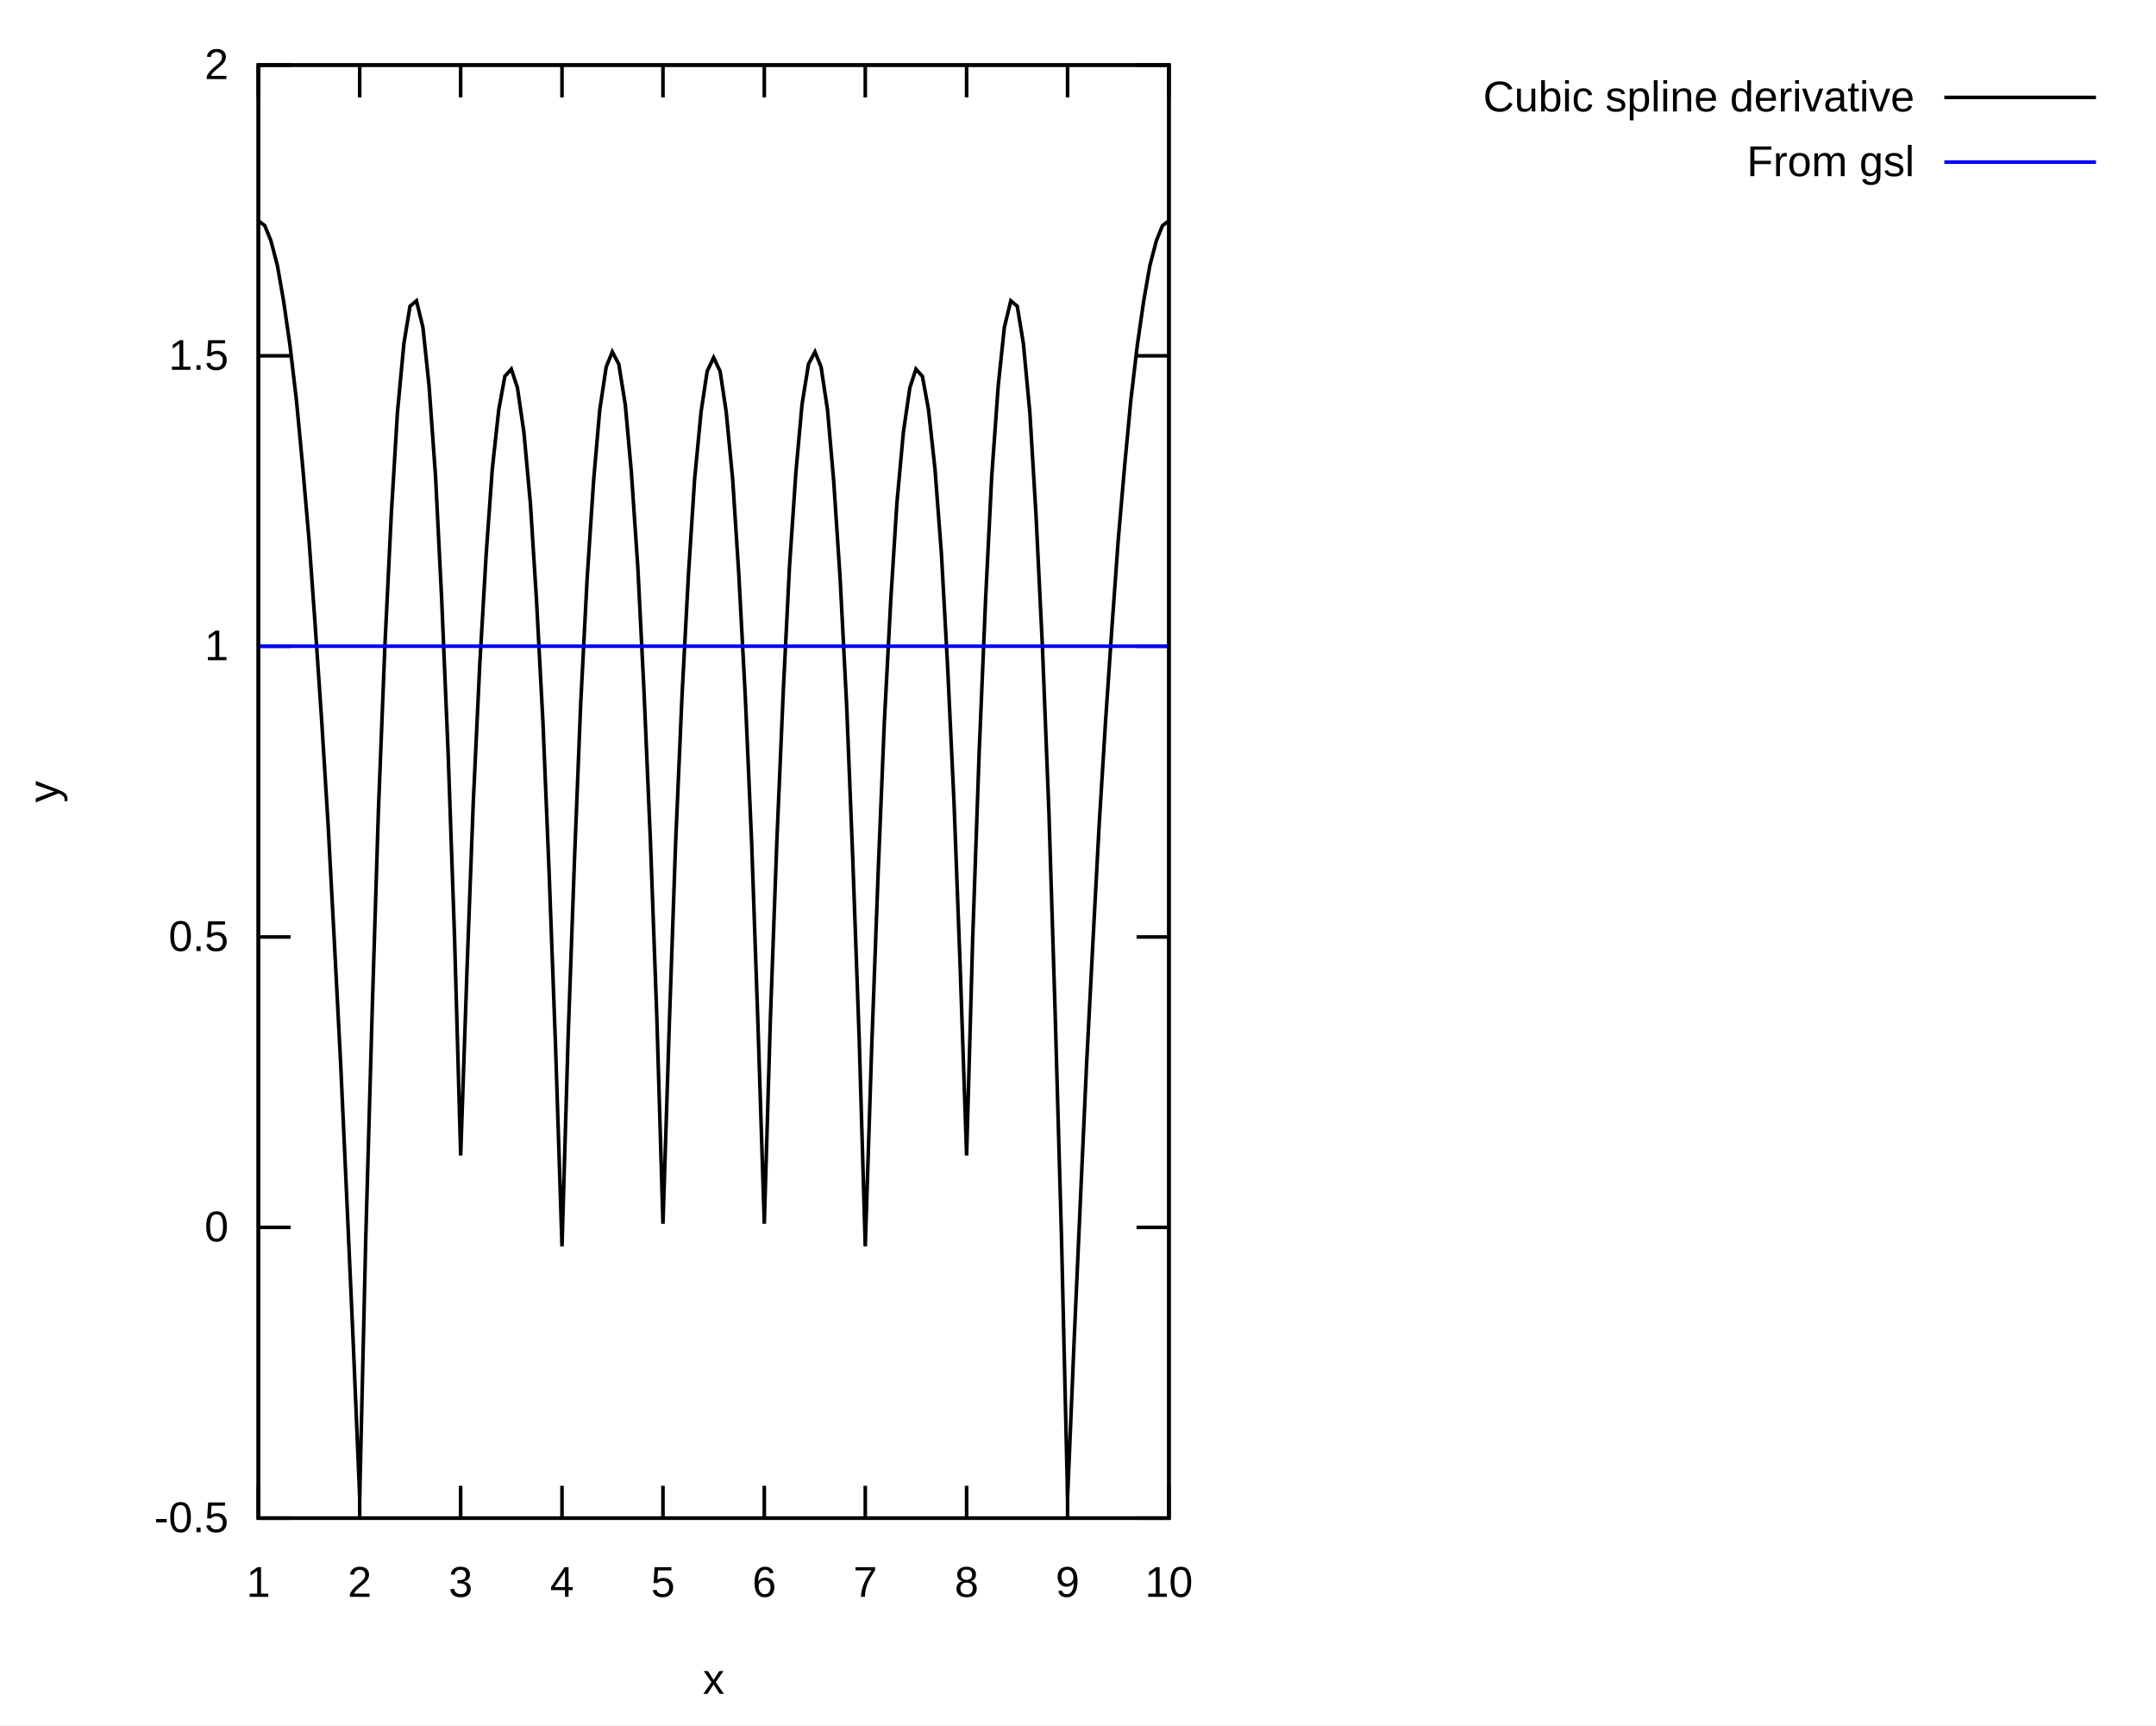
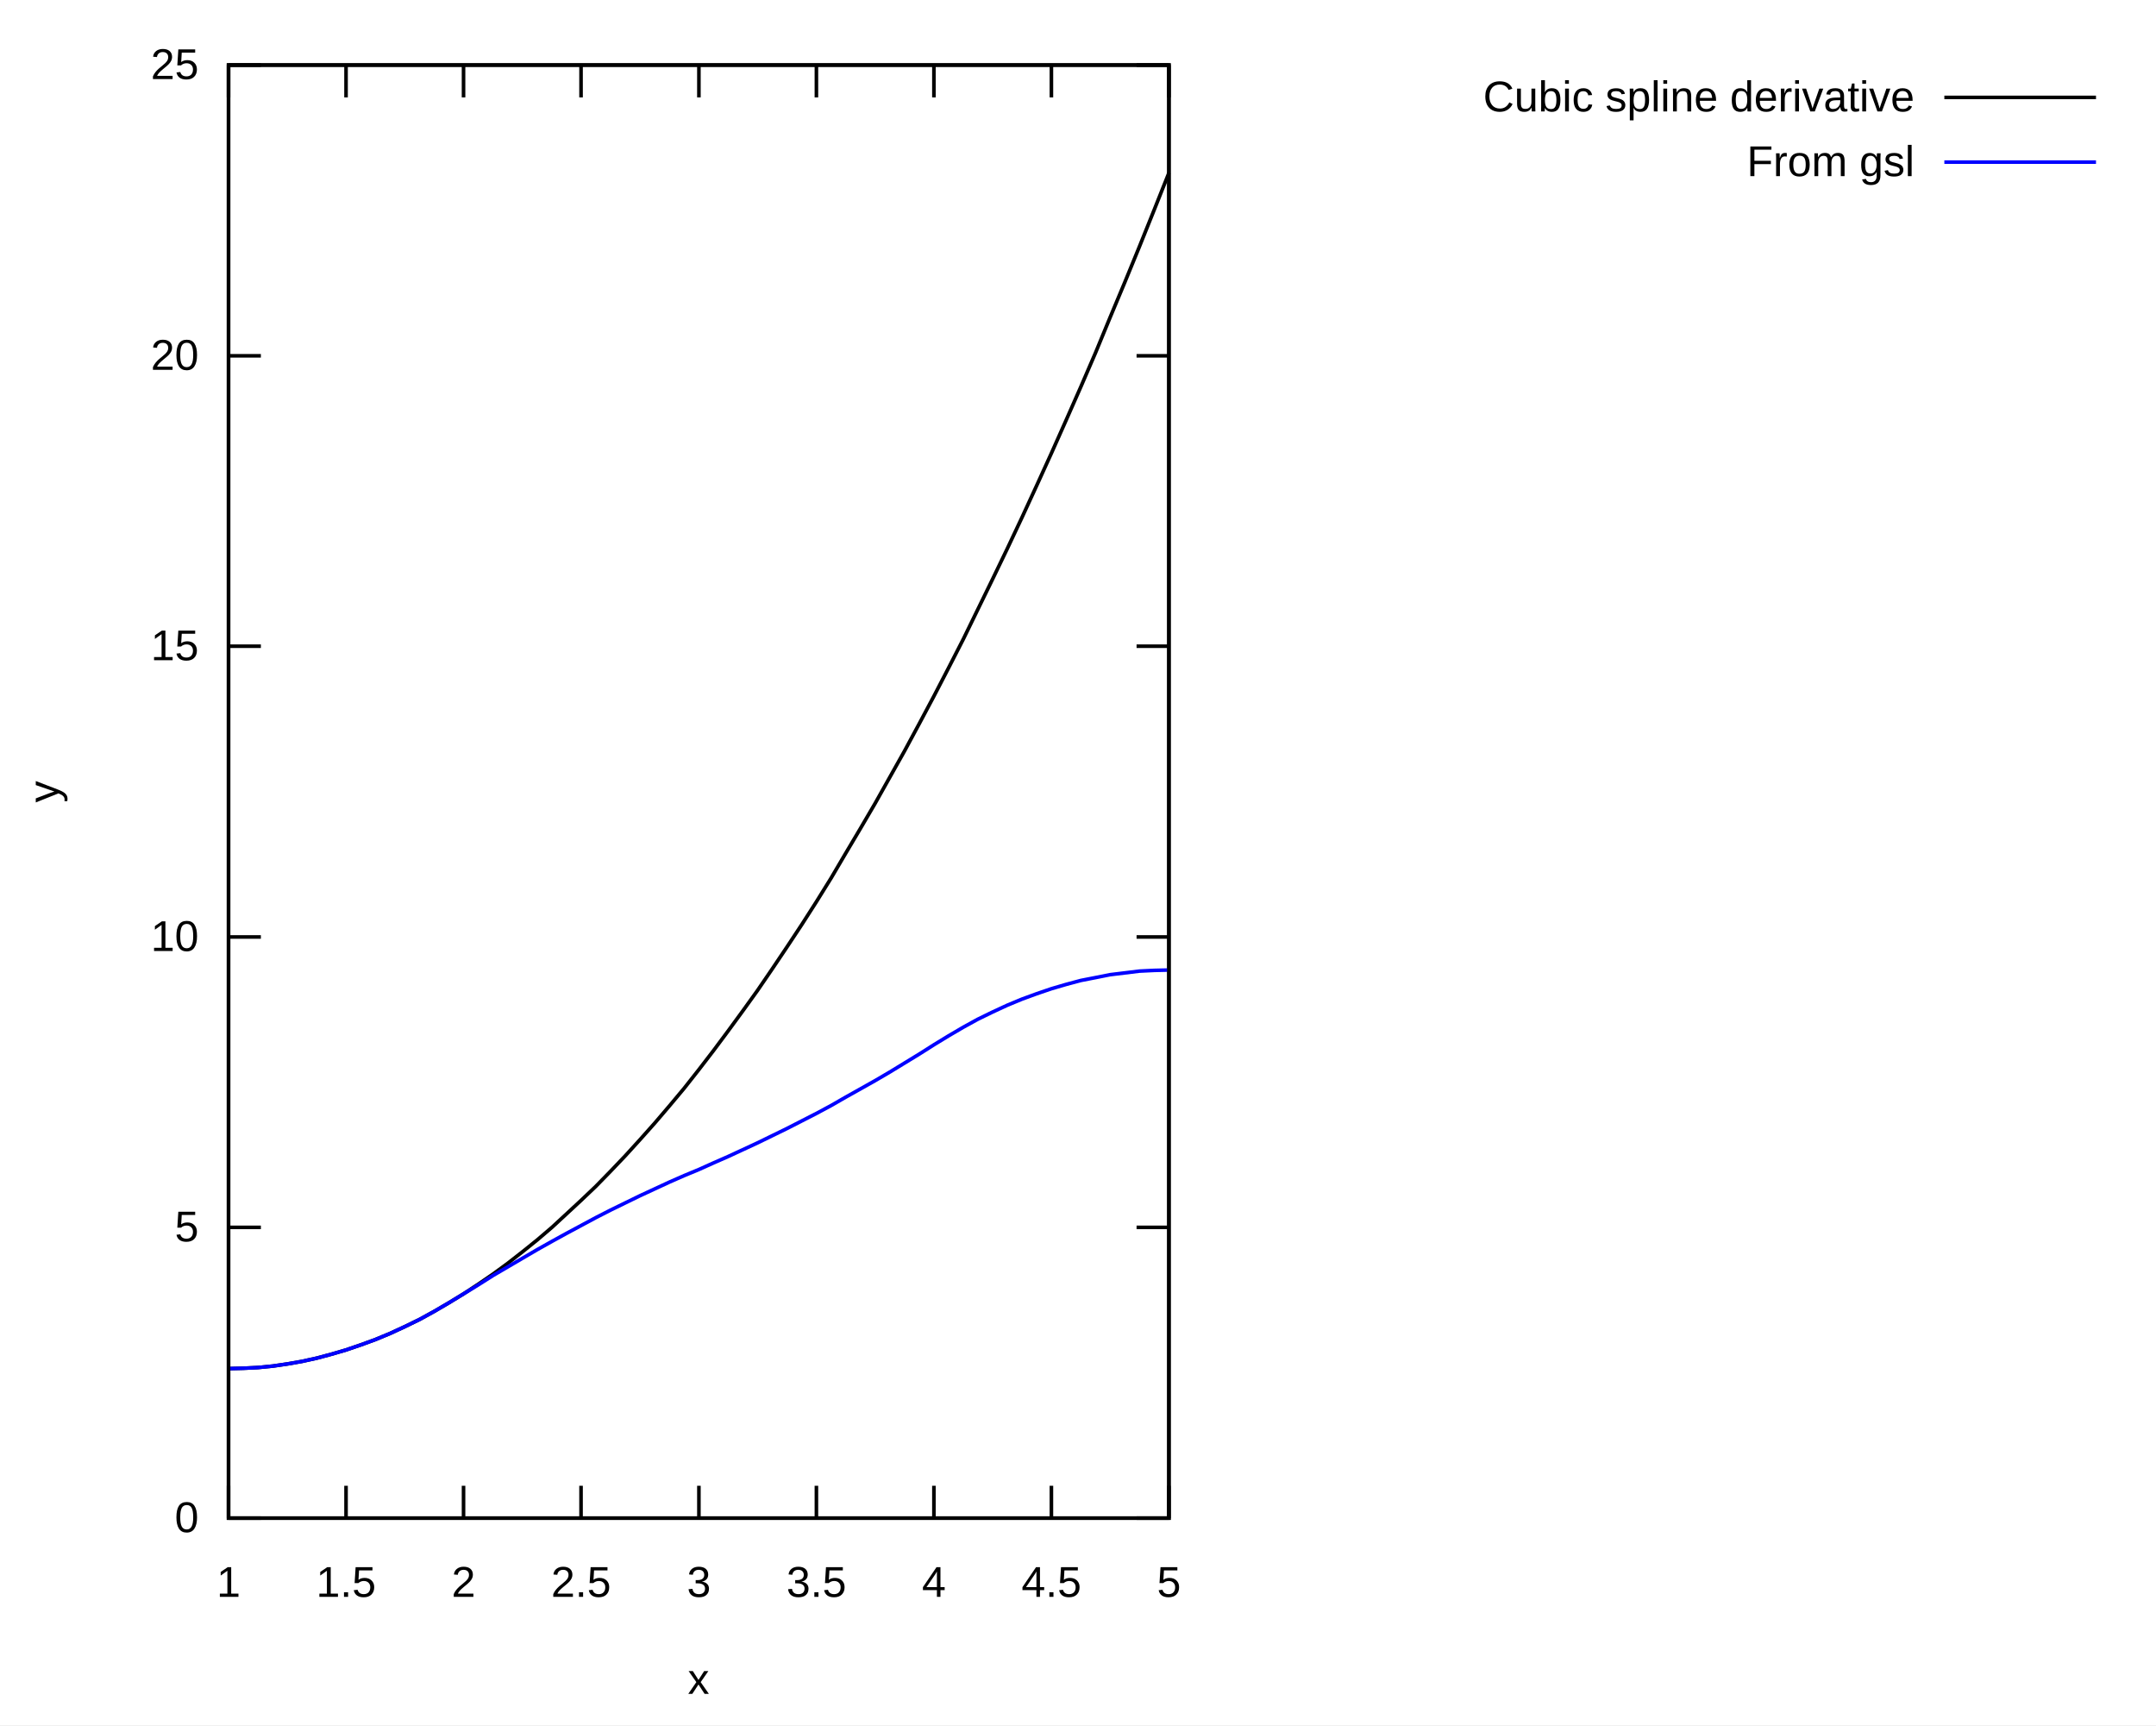
<svg xmlns="http://www.w3.org/2000/svg" xmlns:xlink="http://www.w3.org/1999/xlink" width="600" height="480" viewBox="0 0 600 480">
  <g id="gnuplot_canvas">
    <rect x="0" y="0" width="600" height="480" fill="#ffffff" />
    <defs>
      <circle id="gpDot" r="0.5" stroke-width="0.5" />
      <path id="gpPt0" stroke-width="0.222" stroke="currentColor" d="M-1,0 h2 M0,-1 v2" />
      <path id="gpPt1" stroke-width="0.222" stroke="currentColor" d="M-1,-1 L1,1 M1,-1 L-1,1" />
      <path id="gpPt2" stroke-width="0.222" stroke="currentColor" d="M-1,0 L1,0 M0,-1 L0,1 M-1,-1 L1,1 M-1,1 L1,-1" />
      <rect id="gpPt3" stroke-width="0.222" stroke="currentColor" x="-1" y="-1" width="2" height="2" />
      <rect id="gpPt4" stroke-width="0.222" stroke="currentColor" fill="currentColor" x="-1" y="-1" width="2" height="2" />
      <circle id="gpPt5" stroke-width="0.222" stroke="currentColor" cx="0" cy="0" r="1" />
      <use xlink:href="#gpPt5" id="gpPt6" fill="currentColor" stroke="none" />
      <path id="gpPt7" stroke-width="0.222" stroke="currentColor" d="M0,-1.33 L-1.33,0.67 L1.33,0.67 z" />
      <use xlink:href="#gpPt7" id="gpPt8" fill="currentColor" stroke="none" />
      <use xlink:href="#gpPt7" id="gpPt9" stroke="currentColor" transform="rotate(180)" />
      <use xlink:href="#gpPt9" id="gpPt10" fill="currentColor" stroke="none" />
      <use xlink:href="#gpPt3" id="gpPt11" stroke="currentColor" transform="rotate(45)" />
      <use xlink:href="#gpPt11" id="gpPt12" fill="currentColor" stroke="none" />
      <path id="gpPt13" stroke-width="0.222" stroke="currentColor" d="M0,1.330 L1.265,0.411 L0.782,-1.067 L-0.782,-1.076 L-1.265,0.411 z" />
      <use xlink:href="#gpPt13" id="gpPt14" fill="currentColor" stroke="none" />
      <filter id="textbox" filterUnits="objectBoundingBox" x="0" y="0" height="1" width="1">
        <feFlood flood-color="#FFFFFF" flood-opacity="1" result="bgnd" />
        <feComposite in="SourceGraphic" in2="bgnd" operator="atop" />
      </filter>
      <filter id="greybox" filterUnits="objectBoundingBox" x="0" y="0" height="1" width="1">
        <feFlood flood-color="lightgrey" flood-opacity="1" result="grey" />
        <feComposite in="SourceGraphic" in2="grey" operator="atop" />
      </filter>
    </defs>
    <g fill="none" color="#FFFFFF" stroke="currentColor" stroke-width="1.00" stroke-linecap="butt" stroke-linejoin="miter">
</g>
    <g fill="none" color="black" stroke="currentColor" stroke-width="1.00" stroke-linecap="butt" stroke-linejoin="miter">
-       <path stroke="black" d="M71.9,422.4 L80.9,422.4 M325.3,422.4 L316.3,422.4  " />
-       <g transform="translate(63.6,426.3)" stroke="none" fill="black" font-family="Arial" font-size="12.00" text-anchor="end">
-         <text>
-           <tspan font-family="Arial">-0.5</tspan>
-         </text>
-       </g>
-     </g>
-     <g fill="none" color="black" stroke="currentColor" stroke-width="1.00" stroke-linecap="butt" stroke-linejoin="miter">
-       <path stroke="black" d="M71.9,341.5 L80.9,341.5 M325.3,341.5 L316.3,341.5  " />
-       <g transform="translate(63.6,345.4)" stroke="none" fill="black" font-family="Arial" font-size="12.00" text-anchor="end">
+       <path stroke="black" d="M63.6,422.4 L72.6,422.4 M325.3,422.4 L316.3,422.4  " />
+       <g transform="translate(55.3,426.3)" stroke="none" fill="black" font-family="Arial" font-size="12.00" text-anchor="end">
        <text>
          <tspan font-family="Arial"> 0</tspan>
        </text>
      </g>
    </g>
    <g fill="none" color="black" stroke="currentColor" stroke-width="1.00" stroke-linecap="butt" stroke-linejoin="miter">
-       <path stroke="black" d="M71.9,260.7 L80.9,260.7 M325.3,260.7 L316.3,260.7  " />
-       <g transform="translate(63.6,264.6)" stroke="none" fill="black" font-family="Arial" font-size="12.00" text-anchor="end">
-         <text>
-           <tspan font-family="Arial"> 0.5</tspan>
-         </text>
-       </g>
-     </g>
-     <g fill="none" color="black" stroke="currentColor" stroke-width="1.00" stroke-linecap="butt" stroke-linejoin="miter">
-       <path stroke="black" d="M71.9,179.8 L80.9,179.8 M325.3,179.8 L316.3,179.8  " />
-       <g transform="translate(63.6,183.7)" stroke="none" fill="black" font-family="Arial" font-size="12.00" text-anchor="end">
+       <path stroke="black" d="M63.6,341.5 L72.6,341.5 M325.3,341.5 L316.3,341.5  " />
+       <g transform="translate(55.3,345.4)" stroke="none" fill="black" font-family="Arial" font-size="12.00" text-anchor="end">
+         <text>
+           <tspan font-family="Arial"> 5</tspan>
+         </text>
+       </g>
+     </g>
+     <g fill="none" color="black" stroke="currentColor" stroke-width="1.00" stroke-linecap="butt" stroke-linejoin="miter">
+       <path stroke="black" d="M63.6,260.7 L72.6,260.7 M325.3,260.7 L316.3,260.7  " />
+       <g transform="translate(55.3,264.6)" stroke="none" fill="black" font-family="Arial" font-size="12.00" text-anchor="end">
+         <text>
+           <tspan font-family="Arial"> 10</tspan>
+         </text>
+       </g>
+     </g>
+     <g fill="none" color="black" stroke="currentColor" stroke-width="1.00" stroke-linecap="butt" stroke-linejoin="miter">
+       <path stroke="black" d="M63.6,179.8 L72.6,179.8 M325.3,179.8 L316.3,179.8  " />
+       <g transform="translate(55.3,183.7)" stroke="none" fill="black" font-family="Arial" font-size="12.00" text-anchor="end">
+         <text>
+           <tspan font-family="Arial"> 15</tspan>
+         </text>
+       </g>
+     </g>
+     <g fill="none" color="black" stroke="currentColor" stroke-width="1.00" stroke-linecap="butt" stroke-linejoin="miter">
+       <path stroke="black" d="M63.6,99.0 L72.6,99.0 M325.3,99.0 L316.3,99.0  " />
+       <g transform="translate(55.3,102.9)" stroke="none" fill="black" font-family="Arial" font-size="12.00" text-anchor="end">
+         <text>
+           <tspan font-family="Arial"> 20</tspan>
+         </text>
+       </g>
+     </g>
+     <g fill="none" color="black" stroke="currentColor" stroke-width="1.00" stroke-linecap="butt" stroke-linejoin="miter">
+       <path stroke="black" d="M63.6,18.1 L72.6,18.1 M325.3,18.1 L316.3,18.1  " />
+       <g transform="translate(55.3,22.0)" stroke="none" fill="black" font-family="Arial" font-size="12.00" text-anchor="end">
+         <text>
+           <tspan font-family="Arial"> 25</tspan>
+         </text>
+       </g>
+     </g>
+     <g fill="none" color="black" stroke="currentColor" stroke-width="1.00" stroke-linecap="butt" stroke-linejoin="miter">
+       <path stroke="black" d="M63.6,422.4 L63.6,413.4 M63.6,18.1 L63.6,27.1  " />
+       <g transform="translate(63.6,444.3)" stroke="none" fill="black" font-family="Arial" font-size="12.00" text-anchor="middle">
        <text>
          <tspan font-family="Arial"> 1</tspan>
        </text>
      </g>
    </g>
    <g fill="none" color="black" stroke="currentColor" stroke-width="1.00" stroke-linecap="butt" stroke-linejoin="miter">
-       <path stroke="black" d="M71.9,99.0 L80.9,99.0 M325.3,99.0 L316.3,99.0  " />
-       <g transform="translate(63.6,102.9)" stroke="none" fill="black" font-family="Arial" font-size="12.00" text-anchor="end">
+       <path stroke="black" d="M96.3,422.4 L96.3,413.4 M96.3,18.1 L96.3,27.1  " />
+       <g transform="translate(96.3,444.3)" stroke="none" fill="black" font-family="Arial" font-size="12.00" text-anchor="middle">
        <text>
          <tspan font-family="Arial"> 1.5</tspan>
        </text>
      </g>
    </g>
    <g fill="none" color="black" stroke="currentColor" stroke-width="1.00" stroke-linecap="butt" stroke-linejoin="miter">
-       <path stroke="black" d="M71.9,18.1 L80.9,18.1 M325.3,18.1 L316.3,18.1  " />
-       <g transform="translate(63.6,22.0)" stroke="none" fill="black" font-family="Arial" font-size="12.00" text-anchor="end">
+       <path stroke="black" d="M129.0,422.4 L129.0,413.4 M129.0,18.1 L129.0,27.1  " />
+       <g transform="translate(129.0,444.3)" stroke="none" fill="black" font-family="Arial" font-size="12.00" text-anchor="middle">
        <text>
          <tspan font-family="Arial"> 2</tspan>
        </text>
      </g>
    </g>
    <g fill="none" color="black" stroke="currentColor" stroke-width="1.00" stroke-linecap="butt" stroke-linejoin="miter">
-       <path stroke="black" d="M71.9,422.4 L71.9,413.4 M71.9,18.1 L71.9,27.1  " />
-       <g transform="translate(71.9,444.3)" stroke="none" fill="black" font-family="Arial" font-size="12.00" text-anchor="middle">
-         <text>
-           <tspan font-family="Arial"> 1</tspan>
-         </text>
-       </g>
-     </g>
-     <g fill="none" color="black" stroke="currentColor" stroke-width="1.00" stroke-linecap="butt" stroke-linejoin="miter">
-       <path stroke="black" d="M100.1,422.4 L100.1,413.4 M100.1,18.1 L100.1,27.1  " />
-       <g transform="translate(100.1,444.3)" stroke="none" fill="black" font-family="Arial" font-size="12.00" text-anchor="middle">
-         <text>
-           <tspan font-family="Arial"> 2</tspan>
-         </text>
-       </g>
-     </g>
-     <g fill="none" color="black" stroke="currentColor" stroke-width="1.00" stroke-linecap="butt" stroke-linejoin="miter">
-       <path stroke="black" d="M128.2,422.4 L128.2,413.4 M128.2,18.1 L128.2,27.1  " />
-       <g transform="translate(128.2,444.3)" stroke="none" fill="black" font-family="Arial" font-size="12.00" text-anchor="middle">
+       <path stroke="black" d="M161.7,422.4 L161.7,413.4 M161.7,18.1 L161.7,27.1  " />
+       <g transform="translate(161.7,444.3)" stroke="none" fill="black" font-family="Arial" font-size="12.00" text-anchor="middle">
+         <text>
+           <tspan font-family="Arial"> 2.5</tspan>
+         </text>
+       </g>
+     </g>
+     <g fill="none" color="black" stroke="currentColor" stroke-width="1.00" stroke-linecap="butt" stroke-linejoin="miter">
+       <path stroke="black" d="M194.5,422.4 L194.5,413.4 M194.5,18.1 L194.5,27.1  " />
+       <g transform="translate(194.5,444.3)" stroke="none" fill="black" font-family="Arial" font-size="12.00" text-anchor="middle">
        <text>
          <tspan font-family="Arial"> 3</tspan>
        </text>
      </g>
    </g>
    <g fill="none" color="black" stroke="currentColor" stroke-width="1.00" stroke-linecap="butt" stroke-linejoin="miter">
-       <path stroke="black" d="M156.4,422.4 L156.4,413.4 M156.4,18.1 L156.4,27.1  " />
-       <g transform="translate(156.4,444.3)" stroke="none" fill="black" font-family="Arial" font-size="12.00" text-anchor="middle">
+       <path stroke="black" d="M227.2,422.4 L227.2,413.4 M227.2,18.1 L227.2,27.1  " />
+       <g transform="translate(227.2,444.3)" stroke="none" fill="black" font-family="Arial" font-size="12.00" text-anchor="middle">
+         <text>
+           <tspan font-family="Arial"> 3.5</tspan>
+         </text>
+       </g>
+     </g>
+     <g fill="none" color="black" stroke="currentColor" stroke-width="1.00" stroke-linecap="butt" stroke-linejoin="miter">
+       <path stroke="black" d="M259.9,422.4 L259.9,413.4 M259.9,18.1 L259.9,27.1  " />
+       <g transform="translate(259.9,444.3)" stroke="none" fill="black" font-family="Arial" font-size="12.00" text-anchor="middle">
        <text>
          <tspan font-family="Arial"> 4</tspan>
        </text>
      </g>
    </g>
    <g fill="none" color="black" stroke="currentColor" stroke-width="1.00" stroke-linecap="butt" stroke-linejoin="miter">
-       <path stroke="black" d="M184.5,422.4 L184.5,413.4 M184.5,18.1 L184.5,27.1  " />
-       <g transform="translate(184.5,444.3)" stroke="none" fill="black" font-family="Arial" font-size="12.00" text-anchor="middle">
-         <text>
-           <tspan font-family="Arial"> 5</tspan>
-         </text>
-       </g>
-     </g>
-     <g fill="none" color="black" stroke="currentColor" stroke-width="1.00" stroke-linecap="butt" stroke-linejoin="miter">
-       <path stroke="black" d="M212.7,422.4 L212.7,413.4 M212.7,18.1 L212.7,27.1  " />
-       <g transform="translate(212.7,444.3)" stroke="none" fill="black" font-family="Arial" font-size="12.00" text-anchor="middle">
-         <text>
-           <tspan font-family="Arial"> 6</tspan>
-         </text>
-       </g>
-     </g>
-     <g fill="none" color="black" stroke="currentColor" stroke-width="1.00" stroke-linecap="butt" stroke-linejoin="miter">
-       <path stroke="black" d="M240.8,422.4 L240.8,413.4 M240.8,18.1 L240.8,27.1  " />
-       <g transform="translate(240.8,444.3)" stroke="none" fill="black" font-family="Arial" font-size="12.00" text-anchor="middle">
-         <text>
-           <tspan font-family="Arial"> 7</tspan>
-         </text>
-       </g>
-     </g>
-     <g fill="none" color="black" stroke="currentColor" stroke-width="1.00" stroke-linecap="butt" stroke-linejoin="miter">
-       <path stroke="black" d="M269.0,422.4 L269.0,413.4 M269.0,18.1 L269.0,27.1  " />
-       <g transform="translate(269.0,444.3)" stroke="none" fill="black" font-family="Arial" font-size="12.00" text-anchor="middle">
-         <text>
-           <tspan font-family="Arial"> 8</tspan>
-         </text>
-       </g>
-     </g>
-     <g fill="none" color="black" stroke="currentColor" stroke-width="1.00" stroke-linecap="butt" stroke-linejoin="miter">
-       <path stroke="black" d="M297.1,422.4 L297.1,413.4 M297.1,18.1 L297.1,27.1  " />
-       <g transform="translate(297.1,444.3)" stroke="none" fill="black" font-family="Arial" font-size="12.00" text-anchor="middle">
-         <text>
-           <tspan font-family="Arial"> 9</tspan>
+       <path stroke="black" d="M292.6,422.4 L292.6,413.4 M292.6,18.1 L292.6,27.1  " />
+       <g transform="translate(292.6,444.3)" stroke="none" fill="black" font-family="Arial" font-size="12.00" text-anchor="middle">
+         <text>
+           <tspan font-family="Arial"> 4.5</tspan>
        </text>
      </g>
    </g>
    <g fill="none" color="black" stroke="currentColor" stroke-width="1.00" stroke-linecap="butt" stroke-linejoin="miter">
      <path stroke="black" d="M325.3,422.4 L325.3,413.4 M325.3,18.1 L325.3,27.1  " />
      <g transform="translate(325.3,444.3)" stroke="none" fill="black" font-family="Arial" font-size="12.00" text-anchor="middle">
        <text>
-           <tspan font-family="Arial"> 10</tspan>
-         </text>
-       </g>
-     </g>
-     <g fill="none" color="black" stroke="currentColor" stroke-width="1.00" stroke-linecap="butt" stroke-linejoin="miter">
- </g>
-     <g fill="none" color="black" stroke="currentColor" stroke-width="1.00" stroke-linecap="butt" stroke-linejoin="miter">
-       <path stroke="black" d="M71.9,18.1 L71.9,422.4 L325.3,422.4 L325.3,18.1 L71.9,18.1 Z  " />
+           <tspan font-family="Arial"> 5</tspan>
+         </text>
+       </g>
+     </g>
+     <g fill="none" color="black" stroke="currentColor" stroke-width="1.00" stroke-linecap="butt" stroke-linejoin="miter">
+ </g>
+     <g fill="none" color="black" stroke="currentColor" stroke-width="1.00" stroke-linecap="butt" stroke-linejoin="miter">
+       <path stroke="black" d="M63.6,18.1 L63.6,422.4 L325.3,422.4 L325.3,18.1 L63.6,18.1 Z  " />
    </g>
    <g fill="none" color="black" stroke="currentColor" stroke-width="1.00" stroke-linecap="butt" stroke-linejoin="miter">
      <g transform="translate(16.3,220.3) rotate(270)" stroke="none" fill="black" font-family="Arial" font-size="12.00" text-anchor="middle">
        <text>
          <tspan font-family="Arial">y</tspan>
        </text>
      </g>
    </g>
    <g fill="none" color="black" stroke="currentColor" stroke-width="1.00" stroke-linecap="butt" stroke-linejoin="miter">
-       <g transform="translate(198.6,471.3)" stroke="none" fill="black" font-family="Arial" font-size="12.00" text-anchor="middle">
+       <g transform="translate(194.4,471.3)" stroke="none" fill="black" font-family="Arial" font-size="12.00" text-anchor="middle">
        <text>
          <tspan font-family="Arial">x</tspan>
        </text>
      </g>
    </g>
    <g fill="none" color="black" stroke="currentColor" stroke-width="1.00" stroke-linecap="butt" stroke-linejoin="miter">
</g>
    <g id="gnuplot_plot_1">
      <g fill="none" color="black" stroke="currentColor" stroke-width="1.00" stroke-linecap="butt" stroke-linejoin="miter">
        <g transform="translate(532.8,31.0)" stroke="none" fill="black" font-family="Arial" font-size="12.00" text-anchor="end">
          <text>
            <tspan font-family="Arial">Cubic spline derivative</tspan>
          </text>
        </g>
      </g>
      <g fill="none" color="black" stroke="currentColor" stroke-width="1.00" stroke-linecap="butt" stroke-linejoin="miter">
-         <path stroke="rgb(  0,   0,   0)" d="M541.1,27.1 L583.3,27.1 M71.9,61.4 L73.7,62.8 L75.4,67.0 L77.2,73.9 L78.9,83.6 L80.7,96.1   L82.5,111.4 L84.2,129.4 L86.0,150.2 L87.7,173.8 L89.5,200.2 L91.3,229.3 L93.0,261.2 L94.8,295.9   L96.5,333.3 L98.3,373.6 L100.1,416.6 L101.8,344.1 L103.6,280.5 L105.3,225.8 L107.1,180.0 L108.9,143.0   L110.6,114.8 L112.4,95.6 L114.1,85.2 L115.9,83.7 L117.7,91.1 L119.4,107.3 L121.2,132.4 L122.9,166.4   L124.7,209.2 L126.5,260.9 L128.2,321.5 L130.0,268.8 L131.7,223.4 L133.5,185.2 L135.3,154.2 L137.0,130.5   L138.8,114.0 L140.5,104.7 L142.3,102.7 L144.0,107.9 L145.8,120.3 L147.6,140.0 L149.3,166.9 L151.1,201.0   L152.8,242.4 L154.6,291.0 L156.4,346.8 L158.1,288.8 L159.9,238.5 L161.6,195.9 L163.4,160.9 L165.2,133.7   L166.9,114.1 L168.7,102.1 L170.4,97.9 L172.2,101.3 L174.0,112.5 L175.7,131.3 L177.5,157.8 L179.2,191.9   L181.0,233.8 L182.8,283.3 L184.5,340.5 L186.3,284.0 L188.0,235.0 L189.8,193.6 L191.6,159.7 L193.3,133.4   L195.1,114.6 L196.8,103.3 L198.6,99.5 L200.4,103.3 L202.1,114.6 L203.9,133.4 L205.6,159.7 L207.4,193.6   L209.2,235.0 L210.9,284.0 L212.7,340.5 L214.4,283.3 L216.2,233.8 L218.0,191.9 L219.7,157.8 L221.5,131.3   L223.2,112.5 L225.0,101.3 L226.8,97.9 L228.5,102.1 L230.3,114.1 L232.0,133.7 L233.8,160.9 L235.6,195.9   L237.3,238.5 L239.1,288.8 L240.8,346.8 L242.6,291.0 L244.4,242.4 L246.1,201.0 L247.9,166.9 L249.6,140.0   L251.4,120.3 L253.2,107.9 L254.9,102.7 L256.7,104.7 L258.4,114.0 L260.2,130.5 L262.0,154.2 L263.7,185.2   L265.5,223.4 L267.2,268.8 L269.0,321.5 L270.7,260.9 L272.5,209.2 L274.3,166.4 L276.0,132.4 L277.8,107.3   L279.5,91.1 L281.3,83.7 L283.1,85.2 L284.8,95.6 L286.6,114.8 L288.3,143.0 L290.1,180.0 L291.9,225.8   L293.6,280.5 L295.4,344.1 L297.1,416.6 L298.9,373.6 L300.7,333.3 L302.4,295.9 L304.2,261.2 L305.9,229.3   L307.7,200.2 L309.5,173.8 L311.2,150.2 L313.0,129.4 L314.7,111.4 L316.5,96.1 L318.3,83.6 L320.0,73.9   L321.8,67.0 L323.5,62.8 L325.3,61.4  " />
+         <path stroke="rgb(  0,   0,   0)" d="M541.1,27.1 L583.3,27.1 M63.6,380.8 L67.7,380.7 L71.8,380.5 L75.9,380.1 L80.0,379.5 L84.0,378.8   L88.1,377.9 L92.2,376.8 L96.3,375.6 L100.4,374.2 L104.5,372.7 L108.6,371.0 L112.7,369.1 L116.8,367.1   L120.8,364.9 L124.9,362.5 L129.0,360.0 L133.1,357.3 L137.2,354.5 L141.3,351.5 L145.4,348.3 L149.5,345.0   L153.6,341.5 L157.6,337.8 L161.7,334.0 L165.8,330.1 L169.9,325.9 L174.0,321.6 L178.1,317.1 L182.2,312.5   L186.3,307.7 L190.4,302.8 L194.5,297.6 L198.5,292.4 L202.6,286.9 L206.7,281.3 L210.8,275.6 L214.9,269.6   L219.0,263.5 L223.1,257.3 L227.2,250.9 L231.3,244.3 L235.3,237.5 L239.4,230.6 L243.5,223.6 L247.6,216.3   L251.7,209.0 L255.8,201.4 L259.9,193.7 L264.0,185.8 L268.1,177.8 L272.1,169.6 L276.2,161.2 L280.3,152.7   L284.4,144.0 L288.5,135.1 L292.6,126.1 L296.7,116.9 L300.8,107.6 L304.9,98.1 L308.9,88.4 L313.0,78.6   L317.1,68.6 L321.2,58.4 L325.3,48.1  " />
      </g>
    </g>
    <g id="gnuplot_plot_2">
      <g fill="none" color="black" stroke="currentColor" stroke-width="1.00" stroke-linecap="butt" stroke-linejoin="miter">
        <g transform="translate(532.8,49.0)" stroke="none" fill="black" font-family="Arial" font-size="12.00" text-anchor="end">
          <text>
            <tspan font-family="Arial">From gsl</tspan>
          </text>
        </g>
      </g>
      <g fill="none" color="black" stroke="currentColor" stroke-width="1.00" stroke-linecap="butt" stroke-linejoin="miter">
-         <path stroke="rgb(  0,   0, 255)" d="M541.1,45.1 L583.3,45.1 M71.9,179.8 L73.7,179.8 L75.4,179.8 L77.2,179.8 L78.9,179.8 L80.7,179.8   L82.5,179.8 L84.2,179.8 L86.0,179.8 L87.7,179.8 L89.5,179.8 L91.3,179.8 L93.0,179.8 L94.8,179.8   L96.5,179.8 L98.3,179.8 L100.1,179.8 L101.8,179.8 L103.6,179.8 L105.3,179.8 L107.1,179.8 L108.9,179.8   L110.6,179.8 L112.4,179.8 L114.1,179.8 L115.9,179.8 L117.7,179.8 L119.4,179.8 L121.2,179.8 L122.9,179.8   L124.7,179.8 L126.5,179.8 L128.2,179.8 L130.0,179.8 L131.7,179.8 L133.5,179.8 L135.3,179.8 L137.0,179.8   L138.8,179.8 L140.5,179.8 L142.3,179.8 L144.0,179.8 L145.8,179.8 L147.6,179.8 L149.3,179.8 L151.1,179.8   L152.8,179.8 L154.6,179.8 L156.4,179.8 L158.1,179.8 L159.9,179.8 L161.6,179.8 L163.4,179.8 L165.2,179.8   L166.9,179.8 L168.7,179.8 L170.4,179.8 L172.2,179.8 L174.0,179.8 L175.7,179.8 L177.5,179.8 L179.2,179.8   L181.0,179.8 L182.8,179.8 L184.5,179.8 L186.3,179.8 L188.0,179.8 L189.8,179.8 L191.6,179.8 L193.3,179.8   L195.1,179.8 L196.8,179.8 L198.6,179.8 L200.4,179.8 L202.1,179.8 L203.9,179.8 L205.6,179.8 L207.4,179.8   L209.2,179.8 L210.9,179.8 L212.7,179.8 L214.4,179.8 L216.2,179.8 L218.0,179.8 L219.7,179.8 L221.5,179.8   L223.2,179.8 L225.0,179.8 L226.8,179.8 L228.5,179.8 L230.3,179.8 L232.0,179.8 L233.8,179.8 L235.6,179.8   L237.3,179.8 L239.1,179.8 L240.8,179.8 L242.6,179.8 L244.4,179.8 L246.1,179.8 L247.9,179.8 L249.6,179.8   L251.4,179.8 L253.2,179.8 L254.9,179.8 L256.7,179.8 L258.4,179.8 L260.2,179.8 L262.0,179.8 L263.7,179.8   L265.5,179.8 L267.2,179.8 L269.0,179.8 L270.7,179.8 L272.5,179.8 L274.3,179.8 L276.0,179.8 L277.8,179.8   L279.5,179.8 L281.3,179.8 L283.1,179.8 L284.8,179.8 L286.6,179.8 L288.3,179.8 L290.1,179.8 L291.9,179.8   L293.6,179.8 L295.4,179.8 L297.1,179.8 L298.9,179.8 L300.7,179.8 L302.4,179.8 L304.2,179.8 L305.9,179.8   L307.7,179.8 L309.5,179.8 L311.2,179.8 L313.0,179.8 L314.7,179.8 L316.5,179.8 L318.3,179.8 L320.0,179.8   L321.8,179.8 L323.5,179.8 L325.3,179.8  " />
+         <path stroke="rgb(  0,   0, 255)" d="M541.1,45.1 L583.3,45.1 M63.6,380.8 L67.7,380.7 L71.8,380.5 L75.9,380.1 L80.0,379.5 L84.0,378.8   L88.1,377.9 L92.2,376.8 L96.3,375.6 L100.4,374.2 L104.5,372.7 L108.6,371.0 L112.7,369.1 L116.8,367.1   L120.8,364.9 L124.9,362.5 L129.0,360.0 L133.1,357.5 L137.2,354.9 L141.3,352.5 L145.4,350.1 L149.5,347.7   L153.6,345.4 L157.6,343.2 L161.7,341.0 L165.8,338.8 L169.9,336.7 L174.0,334.7 L178.1,332.7 L182.2,330.8   L186.3,328.9 L190.4,327.1 L194.5,325.4 L198.5,323.6 L202.6,321.8 L206.7,319.9 L210.8,318.0 L214.9,316.0   L219.0,314.0 L223.1,311.9 L227.2,309.8 L231.3,307.6 L235.3,305.3 L239.4,303.0 L243.5,300.7 L247.6,298.3   L251.7,295.8 L255.8,293.3 L259.9,290.7 L264.0,288.2 L268.1,285.8 L272.1,283.6 L276.2,281.6 L280.3,279.7   L284.4,278.0 L288.5,276.5 L292.6,275.1 L296.7,273.9 L300.8,272.8 L304.9,272.0 L308.9,271.2 L313.0,270.7   L317.1,270.2 L321.2,270.0 L325.3,269.9  " />
      </g>
    </g>
    <g fill="none" color="#FFFFFF" stroke="rgb(  0,   0, 255)" stroke-width="2.00" stroke-linecap="butt" stroke-linejoin="miter">
</g>
    <g fill="none" color="black" stroke="currentColor" stroke-width="2.00" stroke-linecap="butt" stroke-linejoin="miter">
</g>
    <g fill="none" color="black" stroke="black" stroke-width="1.00" stroke-linecap="butt" stroke-linejoin="miter">
</g>
    <g fill="none" color="black" stroke="currentColor" stroke-width="1.00" stroke-linecap="butt" stroke-linejoin="miter">
-       <path stroke="black" d="M71.9,18.1 L71.9,422.4 L325.3,422.4 L325.3,18.1 L71.9,18.1 Z  " />
+       <path stroke="black" d="M63.6,18.1 L63.6,422.4 L325.3,422.4 L325.3,18.1 L63.6,18.1 Z  " />
    </g>
    <g fill="none" color="black" stroke="currentColor" stroke-width="1.00" stroke-linecap="butt" stroke-linejoin="miter">
</g>
  </g>
</svg>
